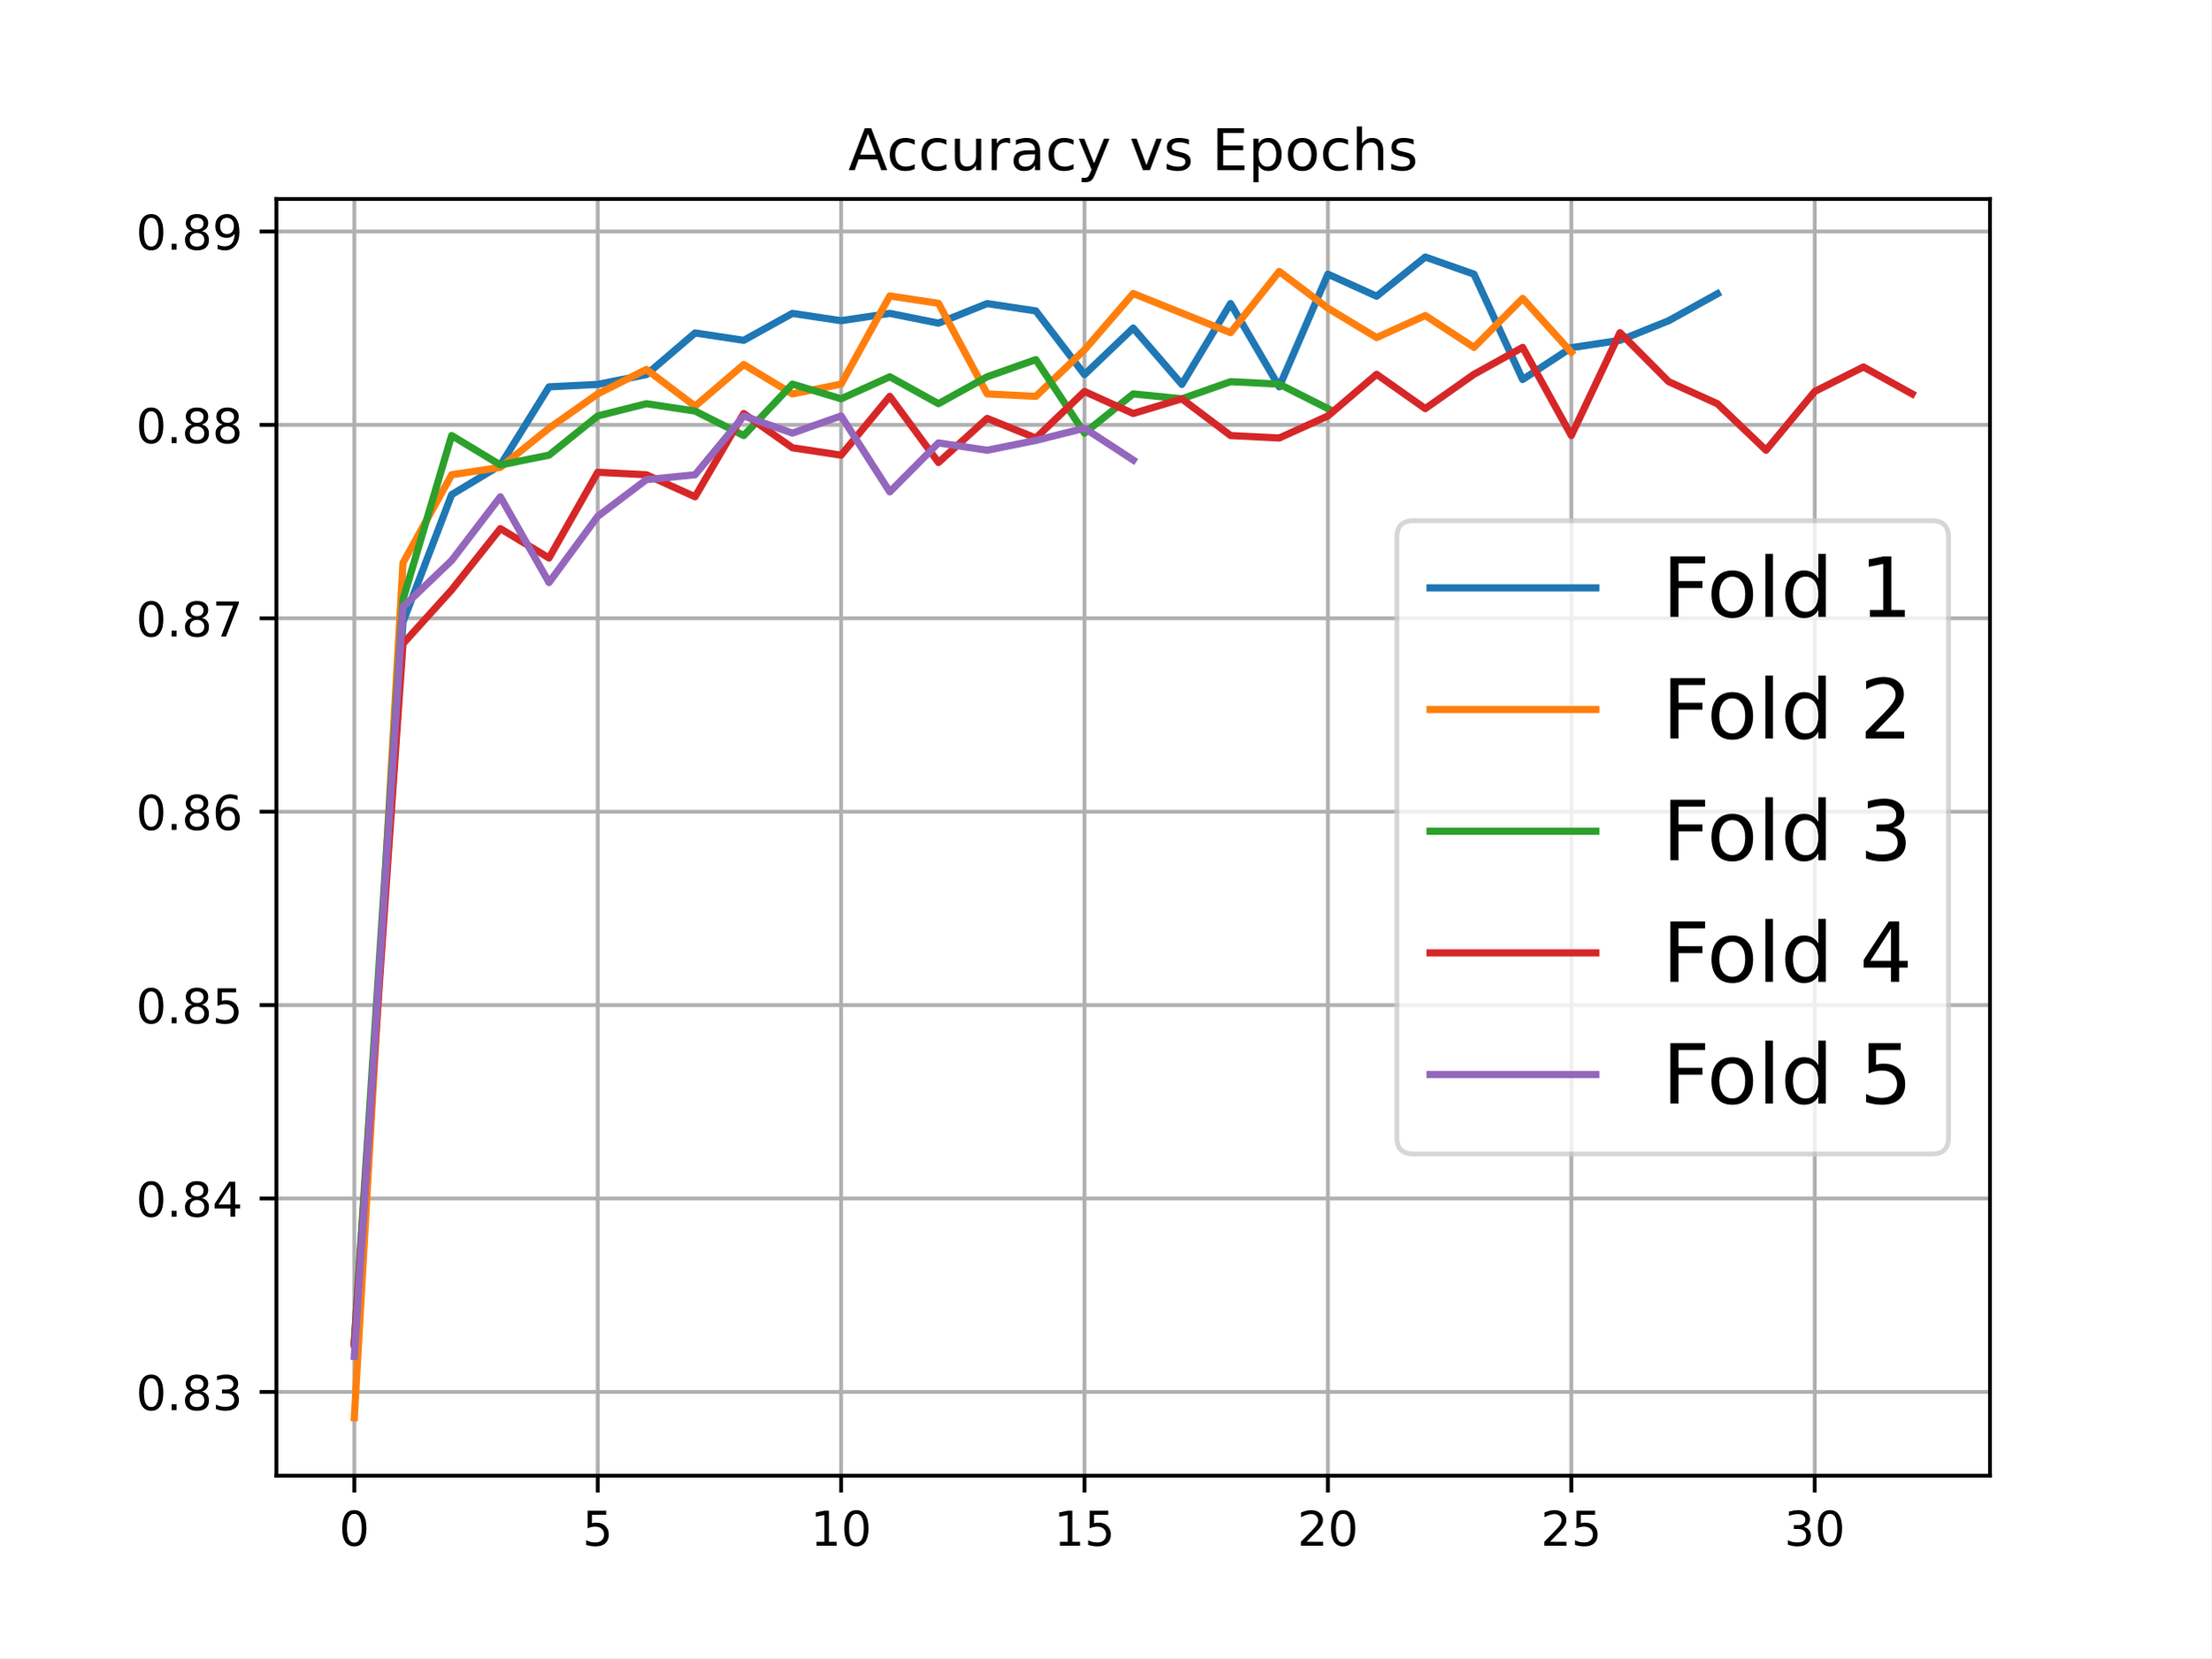
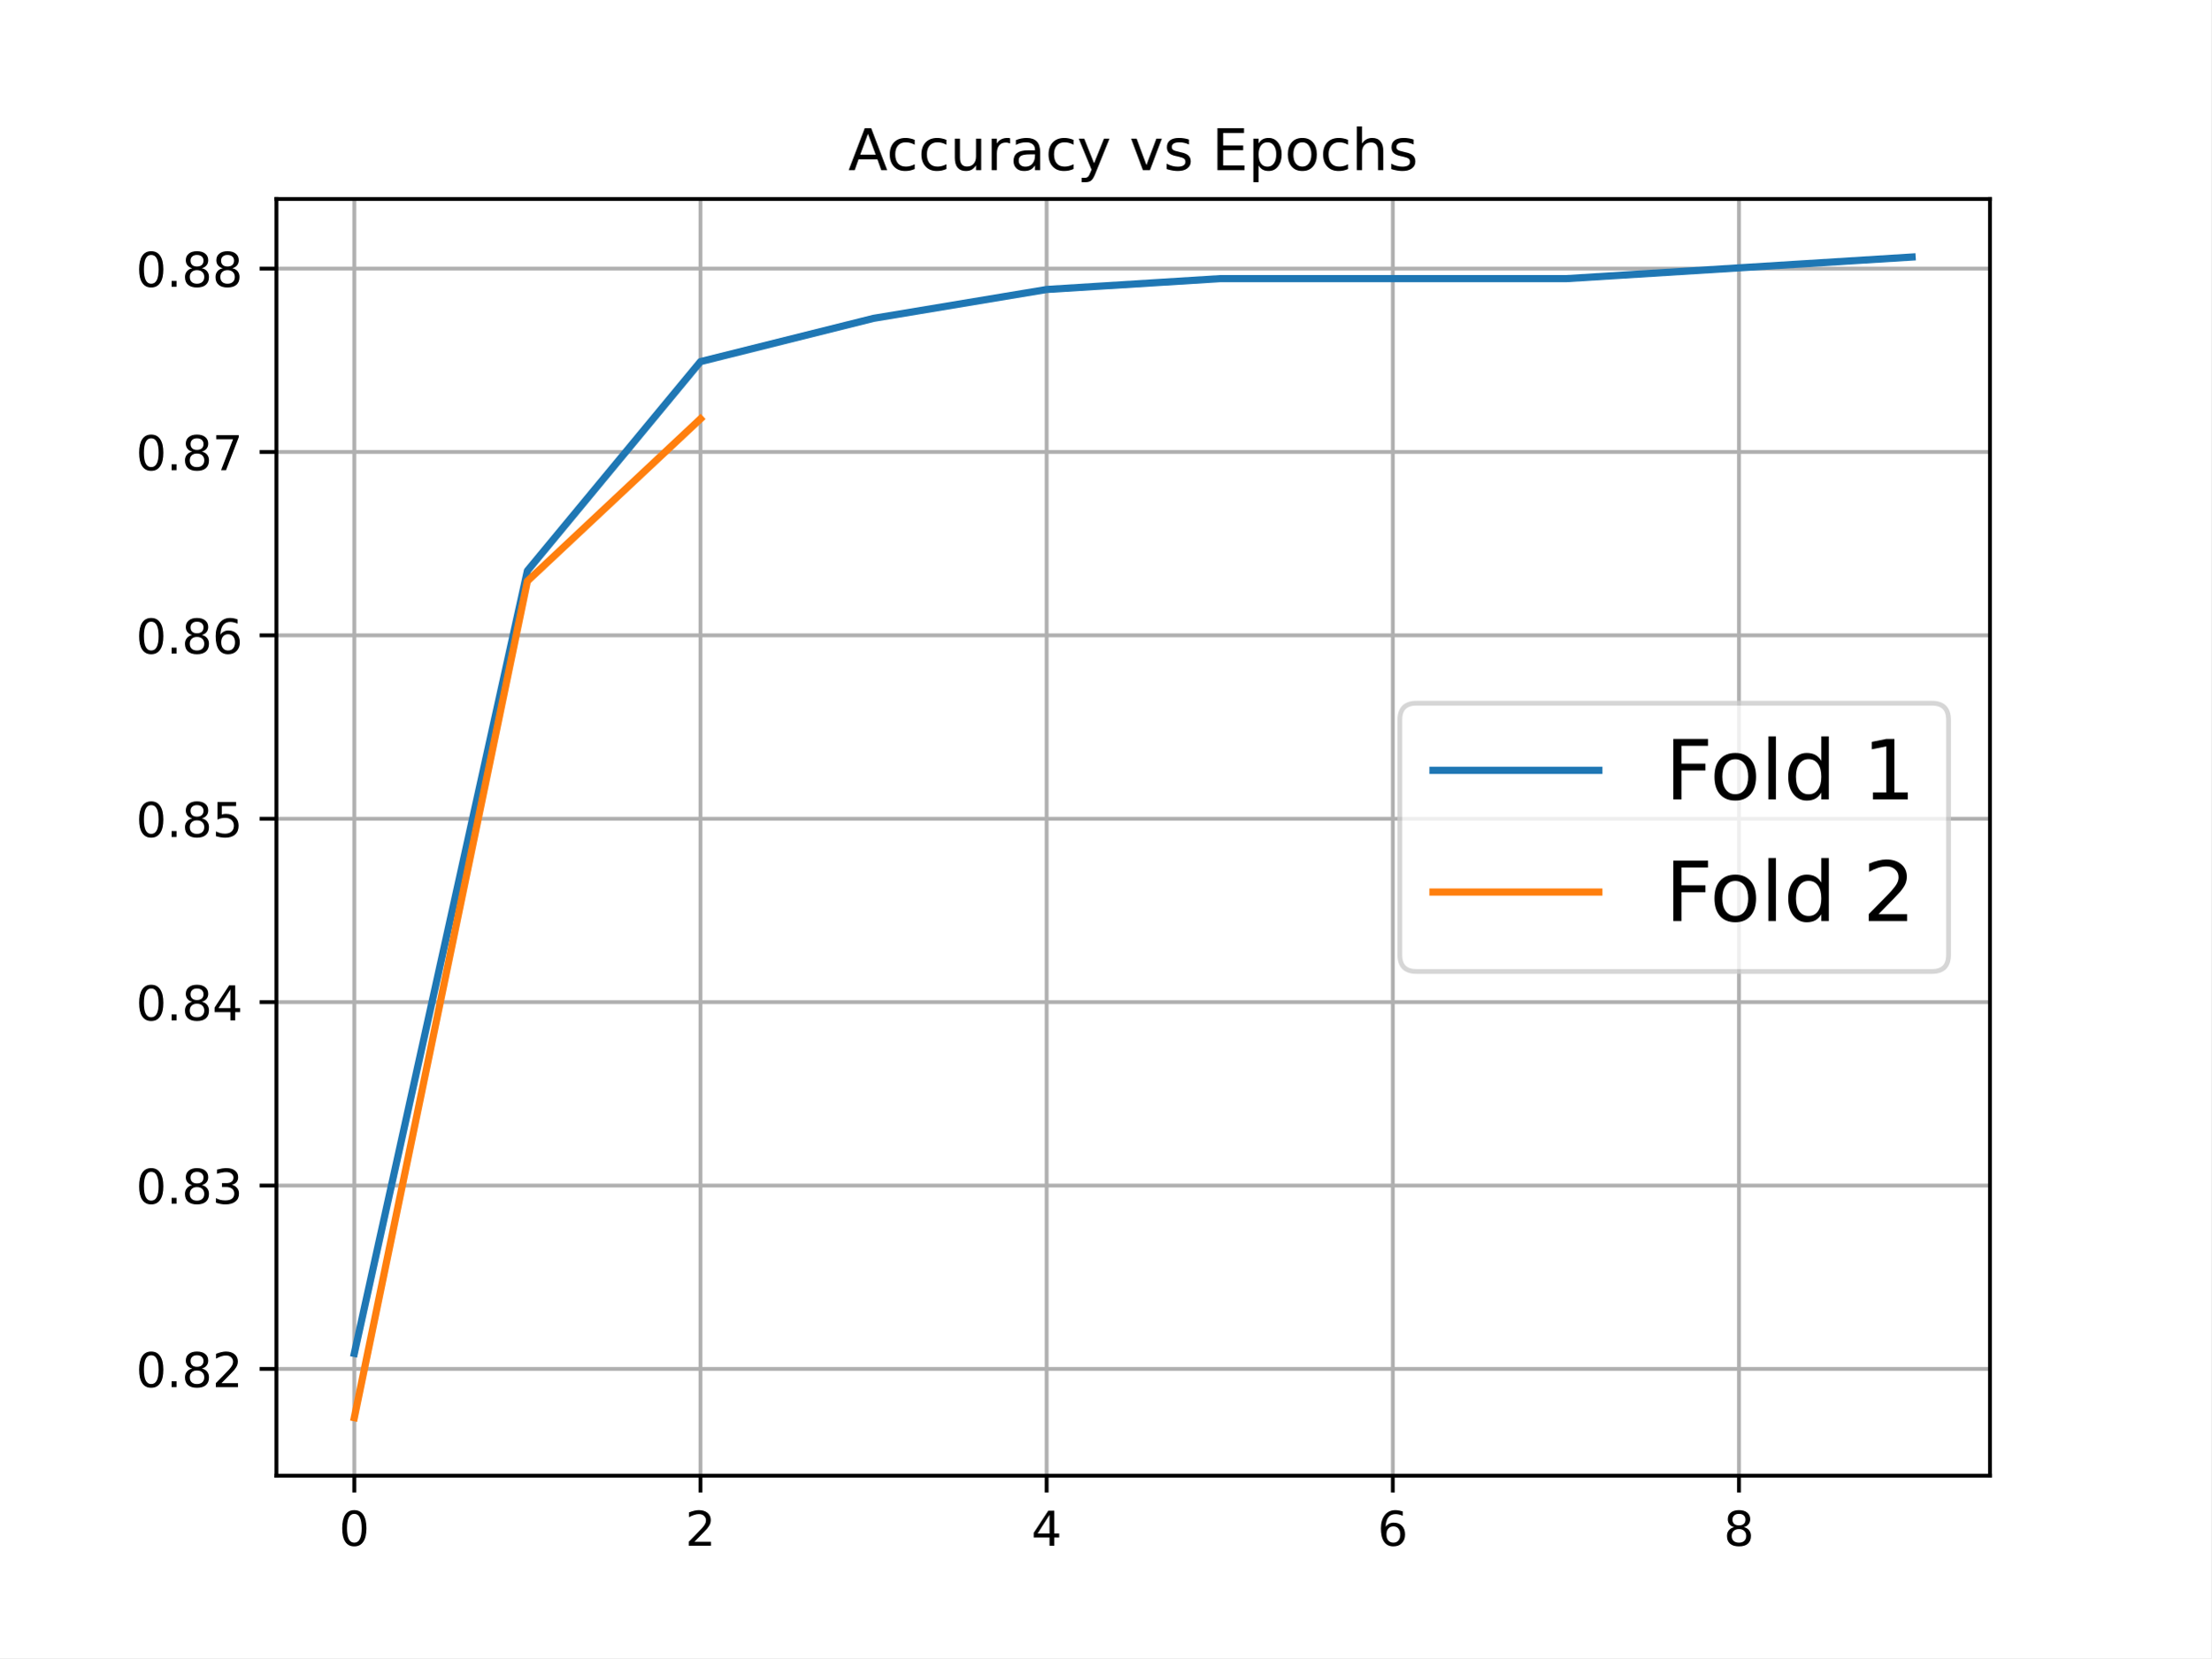
- <svg xmlns="http://www.w3.org/2000/svg" xmlns:xlink="http://www.w3.org/1999/xlink" height="345.6pt" version="1.1" viewBox="0 0 460.8 345.6" width="460.8pt">
+ <svg xmlns="http://www.w3.org/2000/svg" xmlns:xlink="http://www.w3.org/1999/xlink" width="460.8pt" height="345.6pt" viewBox="0 0 460.8 345.6" version="1.1">
  <defs>
-     <style type="text/css">
- *{stroke-linecap:butt;stroke-linejoin:round;}
-   </style>
+     <style type="text/css">*{stroke-linejoin: round; stroke-linecap: butt}</style>
  </defs>
  <g id="figure_1">
    <g id="patch_1">
-       <path d="M 0 345.6  L 460.8 345.6  L 460.8 0  L 0 0  z " style="fill:#ffffff;" />
+       <path d="M 0 345.6  L 460.8 345.6  L 460.8 0  L 0 0  z " style="fill: #ffffff" />
    </g>
    <g id="axes_1">
      <g id="patch_2">
-         <path d="M 57.6 307.584  L 414.72 307.584  L 414.72 41.472  L 57.6 41.472  z " style="fill:#ffffff;" />
+         <path d="M 57.6 307.584  L 414.72 307.584  L 414.72 41.472  L 57.6 41.472  z " style="fill: #ffffff" />
      </g>
      <g id="matplotlib.axis_1">
        <g id="xtick_1">
          <g id="line2d_1">
-             <path clip-path="url(#p33198face7)" d="M 73.833 307.584  L 73.833 41.472  " style="fill:none;stroke:#b0b0b0;stroke-linecap:square;stroke-width:0.8;" />
+             <path d="M 73.833 307.584  L 73.833 41.472  " clip-path="url(#p5edb39d3db)" style="fill: none; stroke: #b0b0b0; stroke-width: 0.8; stroke-linecap: square" />
          </g>
          <g id="line2d_2">
            <defs>
-               <path d="M 0 0  L 0 3.5  " id="mbbe935db47" style="stroke:#000000;stroke-width:0.8;" />
+               <path id="me91e14d665" d="M 0 0  L 0 3.5  " style="stroke: #000000; stroke-width: 0.8" />
            </defs>
            <g>
-               <use style="stroke:#000000;stroke-width:0.8;" x="73.833" xlink:href="#mbbe935db47" y="307.584" />
+               <use xlink:href="#me91e14d665" x="73.833" y="307.584" style="stroke: #000000; stroke-width: 0.8" />
            </g>
          </g>
          <g id="text_1">
-             <text style="font-family:DejaVu Sans;font-size:10px;font-style:normal;font-weight:normal;text-anchor:middle;" transform="rotate(-0, 73.83273, 322.1824)" x="73.833" y="322.182">0</text>
+             <text style="font-size: 10px; font-family: 'DejaVu Sans', 'Bitstream Vera Sans', 'Computer Modern Sans Serif', 'Lucida Grande', 'Verdana', 'Geneva', 'Lucid', 'Arial', 'Helvetica', 'Avant Garde', sans-serif; text-anchor: middle" x="73.833" y="322.182" transform="rotate(-0 73.83273 322.1824)">0</text>
          </g>
        </g>
        <g id="xtick_2">
          <g id="line2d_3">
-             <path clip-path="url(#p33198face7)" d="M 124.56 307.584  L 124.56 41.472  " style="fill:none;stroke:#b0b0b0;stroke-linecap:square;stroke-width:0.8;" />
+             <path d="M 145.978 307.584  L 145.978 41.472  " clip-path="url(#p5edb39d3db)" style="fill: none; stroke: #b0b0b0; stroke-width: 0.8; stroke-linecap: square" />
          </g>
          <g id="line2d_4">
            <g>
-               <use style="stroke:#000000;stroke-width:0.8;" x="124.56" xlink:href="#mbbe935db47" y="307.584" />
+               <use xlink:href="#me91e14d665" x="145.978" y="307.584" style="stroke: #000000; stroke-width: 0.8" />
            </g>
          </g>
          <g id="text_2">
-             <text style="font-family:DejaVu Sans;font-size:10px;font-style:normal;font-weight:normal;text-anchor:middle;" transform="rotate(-0, 124.56, 322.1824)" x="124.56" y="322.182">5</text>
+             <text style="font-size: 10px; font-family: 'DejaVu Sans', 'Bitstream Vera Sans', 'Computer Modern Sans Serif', 'Lucida Grande', 'Verdana', 'Geneva', 'Lucid', 'Arial', 'Helvetica', 'Avant Garde', sans-serif; text-anchor: middle" x="145.978" y="322.182" transform="rotate(-0 145.9782 322.1824)">2</text>
          </g>
        </g>
        <g id="xtick_3">
          <g id="line2d_5">
-             <path clip-path="url(#p33198face7)" d="M 175.287 307.584  L 175.287 41.472  " style="fill:none;stroke:#b0b0b0;stroke-linecap:square;stroke-width:0.8;" />
+             <path d="M 218.124 307.584  L 218.124 41.472  " clip-path="url(#p5edb39d3db)" style="fill: none; stroke: #b0b0b0; stroke-width: 0.8; stroke-linecap: square" />
          </g>
          <g id="line2d_6">
            <g>
-               <use style="stroke:#000000;stroke-width:0.8;" x="175.287" xlink:href="#mbbe935db47" y="307.584" />
+               <use xlink:href="#me91e14d665" x="218.124" y="307.584" style="stroke: #000000; stroke-width: 0.8" />
            </g>
          </g>
          <g id="text_3">
-             <text style="font-family:DejaVu Sans;font-size:10px;font-style:normal;font-weight:normal;text-anchor:middle;" transform="rotate(-0, 175.2873, 322.1824)" x="175.287" y="322.182">10</text>
+             <text style="font-size: 10px; font-family: 'DejaVu Sans', 'Bitstream Vera Sans', 'Computer Modern Sans Serif', 'Lucida Grande', 'Verdana', 'Geneva', 'Lucid', 'Arial', 'Helvetica', 'Avant Garde', sans-serif; text-anchor: middle" x="218.124" y="322.182" transform="rotate(-0 218.1236 322.1824)">4</text>
          </g>
        </g>
        <g id="xtick_4">
          <g id="line2d_7">
-             <path clip-path="url(#p33198face7)" d="M 226.015 307.584  L 226.015 41.472  " style="fill:none;stroke:#b0b0b0;stroke-linecap:square;stroke-width:0.8;" />
+             <path d="M 290.269 307.584  L 290.269 41.472  " clip-path="url(#p5edb39d3db)" style="fill: none; stroke: #b0b0b0; stroke-width: 0.8; stroke-linecap: square" />
          </g>
          <g id="line2d_8">
            <g>
-               <use style="stroke:#000000;stroke-width:0.8;" x="226.015" xlink:href="#mbbe935db47" y="307.584" />
+               <use xlink:href="#me91e14d665" x="290.269" y="307.584" style="stroke: #000000; stroke-width: 0.8" />
            </g>
          </g>
          <g id="text_4">
-             <text style="font-family:DejaVu Sans;font-size:10px;font-style:normal;font-weight:normal;text-anchor:middle;" transform="rotate(-0, 226.0145, 322.1824)" x="226.015" y="322.182">15</text>
+             <text style="font-size: 10px; font-family: 'DejaVu Sans', 'Bitstream Vera Sans', 'Computer Modern Sans Serif', 'Lucida Grande', 'Verdana', 'Geneva', 'Lucid', 'Arial', 'Helvetica', 'Avant Garde', sans-serif; text-anchor: middle" x="290.269" y="322.182" transform="rotate(-0 290.2691 322.1824)">6</text>
          </g>
        </g>
        <g id="xtick_5">
          <g id="line2d_9">
-             <path clip-path="url(#p33198face7)" d="M 276.742 307.584  L 276.742 41.472  " style="fill:none;stroke:#b0b0b0;stroke-linecap:square;stroke-width:0.8;" />
+             <path d="M 362.415 307.584  L 362.415 41.472  " clip-path="url(#p5edb39d3db)" style="fill: none; stroke: #b0b0b0; stroke-width: 0.8; stroke-linecap: square" />
          </g>
          <g id="line2d_10">
            <g>
-               <use style="stroke:#000000;stroke-width:0.8;" x="276.742" xlink:href="#mbbe935db47" y="307.584" />
+               <use xlink:href="#me91e14d665" x="362.415" y="307.584" style="stroke: #000000; stroke-width: 0.8" />
            </g>
          </g>
          <g id="text_5">
-             <text style="font-family:DejaVu Sans;font-size:10px;font-style:normal;font-weight:normal;text-anchor:middle;" transform="rotate(-0, 276.7418, 322.1824)" x="276.742" y="322.182">20</text>
-           </g>
-         </g>
-         <g id="xtick_6">
-           <g id="line2d_11">
-             <path clip-path="url(#p33198face7)" d="M 327.469 307.584  L 327.469 41.472  " style="fill:none;stroke:#b0b0b0;stroke-linecap:square;stroke-width:0.8;" />
-           </g>
-           <g id="line2d_12">
-             <g>
-               <use style="stroke:#000000;stroke-width:0.8;" x="327.469" xlink:href="#mbbe935db47" y="307.584" />
-             </g>
-           </g>
-           <g id="text_6">
-             <text style="font-family:DejaVu Sans;font-size:10px;font-style:normal;font-weight:normal;text-anchor:middle;" transform="rotate(-0, 327.4691, 322.1824)" x="327.469" y="322.182">25</text>
-           </g>
-         </g>
-         <g id="xtick_7">
-           <g id="line2d_13">
-             <path clip-path="url(#p33198face7)" d="M 378.196 307.584  L 378.196 41.472  " style="fill:none;stroke:#b0b0b0;stroke-linecap:square;stroke-width:0.8;" />
-           </g>
-           <g id="line2d_14">
-             <g>
-               <use style="stroke:#000000;stroke-width:0.8;" x="378.196" xlink:href="#mbbe935db47" y="307.584" />
-             </g>
-           </g>
-           <g id="text_7">
-             <text style="font-family:DejaVu Sans;font-size:10px;font-style:normal;font-weight:normal;text-anchor:middle;" transform="rotate(-0, 378.1964, 322.1824)" x="378.196" y="322.182">30</text>
+             <text style="font-size: 10px; font-family: 'DejaVu Sans', 'Bitstream Vera Sans', 'Computer Modern Sans Serif', 'Lucida Grande', 'Verdana', 'Geneva', 'Lucid', 'Arial', 'Helvetica', 'Avant Garde', sans-serif; text-anchor: middle" x="362.415" y="322.182" transform="rotate(-0 362.4145 322.1824)">8</text>
          </g>
        </g>
      </g>
      <g id="matplotlib.axis_2">
        <g id="ytick_1">
+           <g id="line2d_11">
+             <path d="M 57.6 285.327  L 414.72 285.327  " clip-path="url(#p5edb39d3db)" style="fill: none; stroke: #b0b0b0; stroke-width: 0.8; stroke-linecap: square" />
+           </g>
+           <g id="line2d_12">
+             <defs>
+               <path id="m9595d04e52" d="M 0 0  L -3.5 0  " style="stroke: #000000; stroke-width: 0.8" />
+             </defs>
+             <g>
+               <use xlink:href="#m9595d04e52" x="57.6" y="285.327" style="stroke: #000000; stroke-width: 0.8" />
+             </g>
+           </g>
+           <g id="text_6">
+             <text style="font-size: 10px; font-family: 'DejaVu Sans', 'Bitstream Vera Sans', 'Computer Modern Sans Serif', 'Lucida Grande', 'Verdana', 'Geneva', 'Lucid', 'Arial', 'Helvetica', 'Avant Garde', sans-serif; text-anchor: end" x="50.6" y="289.126" transform="rotate(-0 50.6 289.1259)">0.82</text>
+           </g>
+         </g>
+         <g id="ytick_2">
+           <g id="line2d_13">
+             <path d="M 57.6 247.101  L 414.72 247.101  " clip-path="url(#p5edb39d3db)" style="fill: none; stroke: #b0b0b0; stroke-width: 0.8; stroke-linecap: square" />
+           </g>
+           <g id="line2d_14">
+             <g>
+               <use xlink:href="#m9595d04e52" x="57.6" y="247.101" style="stroke: #000000; stroke-width: 0.8" />
+             </g>
+           </g>
+           <g id="text_7">
+             <text style="font-size: 10px; font-family: 'DejaVu Sans', 'Bitstream Vera Sans', 'Computer Modern Sans Serif', 'Lucida Grande', 'Verdana', 'Geneva', 'Lucid', 'Arial', 'Helvetica', 'Avant Garde', sans-serif; text-anchor: end" x="50.6" y="250.9" transform="rotate(-0 50.6 250.9004)">0.83</text>
+           </g>
+         </g>
+         <g id="ytick_3">
          <g id="line2d_15">
-             <path clip-path="url(#p33198face7)" d="M 57.6 290.123  L 414.72 290.123  " style="fill:none;stroke:#b0b0b0;stroke-linecap:square;stroke-width:0.8;" />
+             <path d="M 57.6 208.876  L 414.72 208.876  " clip-path="url(#p5edb39d3db)" style="fill: none; stroke: #b0b0b0; stroke-width: 0.8; stroke-linecap: square" />
          </g>
          <g id="line2d_16">
-             <defs>
-               <path d="M 0 0  L -3.5 0  " id="m6da10d6c79" style="stroke:#000000;stroke-width:0.8;" />
-             </defs>
-             <g>
-               <use style="stroke:#000000;stroke-width:0.8;" x="57.6" xlink:href="#m6da10d6c79" y="290.123" />
+             <g>
+               <use xlink:href="#m9595d04e52" x="57.6" y="208.876" style="stroke: #000000; stroke-width: 0.8" />
            </g>
          </g>
          <g id="text_8">
-             <text style="font-family:DejaVu Sans;font-size:10px;font-style:normal;font-weight:normal;text-anchor:end;" transform="rotate(-0, 50.6, 293.9219)" x="50.6" y="293.922">0.83</text>
-           </g>
-         </g>
-         <g id="ytick_2">
+             <text style="font-size: 10px; font-family: 'DejaVu Sans', 'Bitstream Vera Sans', 'Computer Modern Sans Serif', 'Lucida Grande', 'Verdana', 'Geneva', 'Lucid', 'Arial', 'Helvetica', 'Avant Garde', sans-serif; text-anchor: end" x="50.6" y="212.675" transform="rotate(-0 50.6 212.6749)">0.84</text>
+           </g>
+         </g>
+         <g id="ytick_4">
          <g id="line2d_17">
-             <path clip-path="url(#p33198face7)" d="M 57.6 249.808  L 414.72 249.808  " style="fill:none;stroke:#b0b0b0;stroke-linecap:square;stroke-width:0.8;" />
+             <path d="M 57.6 170.65  L 414.72 170.65  " clip-path="url(#p5edb39d3db)" style="fill: none; stroke: #b0b0b0; stroke-width: 0.8; stroke-linecap: square" />
          </g>
          <g id="line2d_18">
            <g>
-               <use style="stroke:#000000;stroke-width:0.8;" x="57.6" xlink:href="#m6da10d6c79" y="249.808" />
+               <use xlink:href="#m9595d04e52" x="57.6" y="170.65" style="stroke: #000000; stroke-width: 0.8" />
            </g>
          </g>
          <g id="text_9">
-             <text style="font-family:DejaVu Sans;font-size:10px;font-style:normal;font-weight:normal;text-anchor:end;" transform="rotate(-0, 50.6, 253.6077)" x="50.6" y="253.608">0.84</text>
-           </g>
-         </g>
-         <g id="ytick_3">
+             <text style="font-size: 10px; font-family: 'DejaVu Sans', 'Bitstream Vera Sans', 'Computer Modern Sans Serif', 'Lucida Grande', 'Verdana', 'Geneva', 'Lucid', 'Arial', 'Helvetica', 'Avant Garde', sans-serif; text-anchor: end" x="50.6" y="174.449" transform="rotate(-0 50.6 174.4493)">0.85</text>
+           </g>
+         </g>
+         <g id="ytick_5">
          <g id="line2d_19">
-             <path clip-path="url(#p33198face7)" d="M 57.6 209.494  L 414.72 209.494  " style="fill:none;stroke:#b0b0b0;stroke-linecap:square;stroke-width:0.8;" />
+             <path d="M 57.6 132.425  L 414.72 132.425  " clip-path="url(#p5edb39d3db)" style="fill: none; stroke: #b0b0b0; stroke-width: 0.8; stroke-linecap: square" />
          </g>
          <g id="line2d_20">
            <g>
-               <use style="stroke:#000000;stroke-width:0.8;" x="57.6" xlink:href="#m6da10d6c79" y="209.494" />
+               <use xlink:href="#m9595d04e52" x="57.6" y="132.425" style="stroke: #000000; stroke-width: 0.8" />
            </g>
          </g>
          <g id="text_10">
-             <text style="font-family:DejaVu Sans;font-size:10px;font-style:normal;font-weight:normal;text-anchor:end;" transform="rotate(-0, 50.6, 213.2936)" x="50.6" y="213.294">0.85</text>
-           </g>
-         </g>
-         <g id="ytick_4">
+             <text style="font-size: 10px; font-family: 'DejaVu Sans', 'Bitstream Vera Sans', 'Computer Modern Sans Serif', 'Lucida Grande', 'Verdana', 'Geneva', 'Lucid', 'Arial', 'Helvetica', 'Avant Garde', sans-serif; text-anchor: end" x="50.6" y="136.224" transform="rotate(-0 50.6 136.2238)">0.86</text>
+           </g>
+         </g>
+         <g id="ytick_6">
          <g id="line2d_21">
-             <path clip-path="url(#p33198face7)" d="M 57.6 169.18  L 414.72 169.18  " style="fill:none;stroke:#b0b0b0;stroke-linecap:square;stroke-width:0.8;" />
+             <path d="M 57.6 94.199  L 414.72 94.199  " clip-path="url(#p5edb39d3db)" style="fill: none; stroke: #b0b0b0; stroke-width: 0.8; stroke-linecap: square" />
          </g>
          <g id="line2d_22">
            <g>
-               <use style="stroke:#000000;stroke-width:0.8;" x="57.6" xlink:href="#m6da10d6c79" y="169.18" />
+               <use xlink:href="#m9595d04e52" x="57.6" y="94.199" style="stroke: #000000; stroke-width: 0.8" />
            </g>
          </g>
          <g id="text_11">
-             <text style="font-family:DejaVu Sans;font-size:10px;font-style:normal;font-weight:normal;text-anchor:end;" transform="rotate(-0, 50.6, 172.9794)" x="50.6" y="172.979">0.86</text>
-           </g>
-         </g>
-         <g id="ytick_5">
+             <text style="font-size: 10px; font-family: 'DejaVu Sans', 'Bitstream Vera Sans', 'Computer Modern Sans Serif', 'Lucida Grande', 'Verdana', 'Geneva', 'Lucid', 'Arial', 'Helvetica', 'Avant Garde', sans-serif; text-anchor: end" x="50.6" y="97.998" transform="rotate(-0 50.6 97.99828)">0.87</text>
+           </g>
+         </g>
+         <g id="ytick_7">
          <g id="line2d_23">
-             <path clip-path="url(#p33198face7)" d="M 57.6 128.866  L 414.72 128.866  " style="fill:none;stroke:#b0b0b0;stroke-linecap:square;stroke-width:0.8;" />
+             <path d="M 57.6 55.974  L 414.72 55.974  " clip-path="url(#p5edb39d3db)" style="fill: none; stroke: #b0b0b0; stroke-width: 0.8; stroke-linecap: square" />
          </g>
          <g id="line2d_24">
            <g>
-               <use style="stroke:#000000;stroke-width:0.8;" x="57.6" xlink:href="#m6da10d6c79" y="128.866" />
+               <use xlink:href="#m9595d04e52" x="57.6" y="55.974" style="stroke: #000000; stroke-width: 0.8" />
            </g>
          </g>
          <g id="text_12">
-             <text style="font-family:DejaVu Sans;font-size:10px;font-style:normal;font-weight:normal;text-anchor:end;" transform="rotate(-0, 50.6, 132.6652)" x="50.6" y="132.665">0.87</text>
-           </g>
-         </g>
-         <g id="ytick_6">
-           <g id="line2d_25">
-             <path clip-path="url(#p33198face7)" d="M 57.6 88.552  L 414.72 88.552  " style="fill:none;stroke:#b0b0b0;stroke-linecap:square;stroke-width:0.8;" />
-           </g>
-           <g id="line2d_26">
-             <g>
-               <use style="stroke:#000000;stroke-width:0.8;" x="57.6" xlink:href="#m6da10d6c79" y="88.552" />
-             </g>
-           </g>
-           <g id="text_13">
-             <text style="font-family:DejaVu Sans;font-size:10px;font-style:normal;font-weight:normal;text-anchor:end;" transform="rotate(-0, 50.6, 92.35107)" x="50.6" y="92.351">0.88</text>
-           </g>
-         </g>
-         <g id="ytick_7">
-           <g id="line2d_27">
-             <path clip-path="url(#p33198face7)" d="M 57.6 48.238  L 414.72 48.238  " style="fill:none;stroke:#b0b0b0;stroke-linecap:square;stroke-width:0.8;" />
-           </g>
-           <g id="line2d_28">
-             <g>
-               <use style="stroke:#000000;stroke-width:0.8;" x="57.6" xlink:href="#m6da10d6c79" y="48.238" />
-             </g>
-           </g>
-           <g id="text_14">
-             <text style="font-family:DejaVu Sans;font-size:10px;font-style:normal;font-weight:normal;text-anchor:end;" transform="rotate(-0, 50.6, 52.03691)" x="50.6" y="52.037">0.89</text>
-           </g>
-         </g>
-       </g>
-       <g id="line2d_29">
-         <path clip-path="url(#p33198face7)" d="M 73.833 279.748  L 83.978 129.642  L 94.124 103.093  L 104.269 96.966  L 114.415 80.628  L 124.56 80.117  L 134.705 78.075  L 144.851 69.395  L 154.996 70.927  L 165.142 65.311  L 175.287 66.843  L 185.433 65.311  L 195.578 67.353  L 205.724 63.269  L 215.869 64.8  L 226.015 78.075  L 236.16 68.374  L 246.305 80.117  L 256.451 63.269  L 266.596 80.628  L 276.742 57.142  L 286.887 61.737  L 297.033 53.568  L 307.178 57.142  L 317.324 79.096  L 327.469 72.459  L 337.615 70.927  L 347.76 66.843  L 357.905 61.226  " style="fill:none;stroke:#1f77b4;stroke-linecap:square;stroke-width:1.5;" />
-       </g>
-       <g id="line2d_30">
-         <path clip-path="url(#p33198face7)" d="M 73.833 295.488  L 83.978 117.324  L 94.124 98.946  L 104.269 97.414  L 114.415 89.246  L 124.56 82.099  L 134.705 76.994  L 144.851 84.652  L 154.996 75.973  L 165.142 82.099  L 175.287 80.057  L 185.433 61.679  L 195.578 63.211  L 205.724 82.099  L 215.869 82.61  L 226.015 72.91  L 236.16 61.169  L 246.305 65.253  L 256.451 69.337  L 266.596 56.574  L 276.742 64.232  L 286.887 70.358  L 297.033 65.763  L 307.178 72.4  L 317.324 62.19  L 327.469 73.421  " style="fill:none;stroke:#ff7f0e;stroke-linecap:square;stroke-width:1.5;" />
-       </g>
-       <g id="line2d_31">
-         <path clip-path="url(#p33198face7)" d="M 73.833 279.663  L 83.978 124.981  L 94.124 90.778  L 104.269 96.904  L 114.415 94.862  L 124.56 86.694  L 134.705 84.141  L 144.851 85.673  L 154.996 90.778  L 165.142 80.057  L 175.287 83.12  L 185.433 78.526  L 195.578 84.141  L 205.724 78.526  L 215.869 74.952  L 226.015 90.267  L 236.16 82.099  L 246.305 83.12  L 256.451 79.547  L 266.596 80.057  L 276.742 85.162  " style="fill:none;stroke:#2ca02c;stroke-linecap:square;stroke-width:1.5;" />
-       </g>
-       <g id="line2d_32">
-         <path clip-path="url(#p33198face7)" d="M 73.833 280.173  L 83.978 134.17  L 94.124 122.939  L 104.269 110.177  L 114.415 116.303  L 124.56 98.435  L 134.705 98.946  L 144.851 103.54  L 154.996 86.183  L 165.142 93.33  L 175.287 94.862  L 185.433 82.61  L 195.578 96.393  L 205.724 87.204  L 215.869 91.288  L 226.015 81.589  L 236.16 86.183  L 246.305 83.12  L 256.451 90.778  L 266.596 91.288  L 276.742 86.694  L 286.887 78.015  L 297.033 85.162  L 307.178 78.015  L 317.324 72.4  L 327.469 90.778  L 337.615 69.337  L 347.76 79.547  L 357.905 84.141  L 368.051 93.841  L 378.196 81.589  L 388.342 76.484  L 398.487 82.099  " style="fill:none;stroke:#d62728;stroke-linecap:square;stroke-width:1.5;" />
-       </g>
-       <g id="line2d_33">
-         <path clip-path="url(#p33198face7)" d="M 73.833 282.726  L 83.978 126.513  L 94.124 116.813  L 104.269 103.54  L 114.415 121.408  L 124.56 107.624  L 134.705 99.967  L 144.851 98.946  L 154.996 86.694  L 165.142 90.267  L 175.287 86.694  L 185.433 102.519  L 195.578 92.309  L 205.724 93.841  L 215.869 91.799  L 226.015 89.246  L 236.16 95.883  " style="fill:none;stroke:#9467bd;stroke-linecap:square;stroke-width:1.5;" />
+             <text style="font-size: 10px; font-family: 'DejaVu Sans', 'Bitstream Vera Sans', 'Computer Modern Sans Serif', 'Lucida Grande', 'Verdana', 'Geneva', 'Lucid', 'Arial', 'Helvetica', 'Avant Garde', sans-serif; text-anchor: end" x="50.6" y="59.773" transform="rotate(-0 50.6 59.77275)">0.88</text>
+           </g>
+         </g>
+       </g>
+       <g id="line2d_25">
+         <path d="M 73.833 282.094  L 109.905 118.969  L 145.978 75.368  L 182.051 66.347  L 218.124 60.334  L 254.196 58.078  L 290.269 58.078  L 326.342 58.078  L 362.415 55.823  L 398.487 53.568  " clip-path="url(#p5edb39d3db)" style="fill: none; stroke: #1f77b4; stroke-width: 1.5; stroke-linecap: square" />
+       </g>
+       <g id="line2d_26">
+         <path d="M 73.833 295.488  L 109.905 121.121  L 145.978 87.3  " clip-path="url(#p5edb39d3db)" style="fill: none; stroke: #ff7f0e; stroke-width: 1.5; stroke-linecap: square" />
      </g>
      <g id="patch_3">
-         <path d="M 57.6 307.584  L 57.6 41.472  " style="fill:none;stroke:#000000;stroke-linecap:square;stroke-linejoin:miter;stroke-width:0.8;" />
+         <path d="M 57.6 307.584  L 57.6 41.472  " style="fill: none; stroke: #000000; stroke-width: 0.8; stroke-linejoin: miter; stroke-linecap: square" />
      </g>
      <g id="patch_4">
-         <path d="M 414.72 307.584  L 414.72 41.472  " style="fill:none;stroke:#000000;stroke-linecap:square;stroke-linejoin:miter;stroke-width:0.8;" />
+         <path d="M 414.72 307.584  L 414.72 41.472  " style="fill: none; stroke: #000000; stroke-width: 0.8; stroke-linejoin: miter; stroke-linecap: square" />
      </g>
      <g id="patch_5">
-         <path d="M 57.6 307.584  L 414.72 307.584  " style="fill:none;stroke:#000000;stroke-linecap:square;stroke-linejoin:miter;stroke-width:0.8;" />
+         <path d="M 57.6 307.584  L 414.72 307.584  " style="fill: none; stroke: #000000; stroke-width: 0.8; stroke-linejoin: miter; stroke-linecap: square" />
      </g>
      <g id="patch_6">
-         <path d="M 57.6 41.472  L 414.72 41.472  " style="fill:none;stroke:#000000;stroke-linecap:square;stroke-linejoin:miter;stroke-width:0.8;" />
-       </g>
-       <g id="text_15">
-         <text style="font-family:DejaVu Sans;font-size:12px;font-style:normal;font-weight:normal;text-anchor:middle;" transform="rotate(-0, 236.16, 35.472)" x="236.16" y="35.472">Accuracy vs Epochs</text>
+         <path d="M 57.6 41.472  L 414.72 41.472  " style="fill: none; stroke: #000000; stroke-width: 0.8; stroke-linejoin: miter; stroke-linecap: square" />
+       </g>
+       <g id="text_13">
+         <text style="font-size: 12px; font-family: 'DejaVu Sans', 'Bitstream Vera Sans', 'Computer Modern Sans Serif', 'Lucida Grande', 'Verdana', 'Geneva', 'Lucid', 'Arial', 'Helvetica', 'Avant Garde', sans-serif; text-anchor: middle" x="236.16" y="35.472" transform="rotate(-0 236.16 35.472)">Accuracy vs Epochs</text>
      </g>
      <g id="legend_1">
        <g id="patch_7">
-           <path d="M 294.567 240.53  L 402.624 240.53  Q 406.08 240.53 406.08 237.073  L 406.08 111.983  Q 406.08 108.526 402.624 108.526  L 294.567 108.526  Q 291.111 108.526 291.111 111.983  L 291.111 237.073  Q 291.111 240.53 294.567 240.53  z " style="fill:#ffffff;opacity:0.8;stroke:#cccccc;stroke-linejoin:miter;" />
-         </g>
-         <g id="line2d_34">
-           <path d="M 298.023 122.521  L 332.583 122.521  " style="fill:none;stroke:#1f77b4;stroke-linecap:square;stroke-width:1.5;" />
-         </g>
-         <g id="line2d_35" />
-         <g id="text_16">
-           <text style="font-family:DejaVu Sans;font-size:17.28px;font-style:normal;font-weight:normal;text-anchor:start;" transform="rotate(-0, 346.4073, 128.5686)" x="346.407" y="128.569">Fold 1</text>
-         </g>
-         <g id="line2d_36">
-           <path d="M 298.023 147.884  L 332.583 147.884  " style="fill:none;stroke:#ff7f0e;stroke-linecap:square;stroke-width:1.5;" />
-         </g>
-         <g id="line2d_37" />
-         <g id="text_17">
-           <text style="font-family:DejaVu Sans;font-size:17.28px;font-style:normal;font-weight:normal;text-anchor:start;" transform="rotate(-0, 346.4073, 153.9324)" x="346.407" y="153.932">Fold 2</text>
-         </g>
-         <g id="line2d_38">
-           <path d="M 298.023 173.248  L 332.583 173.248  " style="fill:none;stroke:#2ca02c;stroke-linecap:square;stroke-width:1.5;" />
-         </g>
-         <g id="line2d_39" />
-         <g id="text_18">
-           <text style="font-family:DejaVu Sans;font-size:17.28px;font-style:normal;font-weight:normal;text-anchor:start;" transform="rotate(-0, 346.4073, 179.2962)" x="346.407" y="179.296">Fold 3</text>
-         </g>
-         <g id="line2d_40">
-           <path d="M 298.023 198.612  L 332.583 198.612  " style="fill:none;stroke:#d62728;stroke-linecap:square;stroke-width:1.5;" />
-         </g>
-         <g id="line2d_41" />
-         <g id="text_19">
-           <text style="font-family:DejaVu Sans;font-size:17.28px;font-style:normal;font-weight:normal;text-anchor:start;" transform="rotate(-0, 346.4073, 204.66)" x="346.407" y="204.66">Fold 4</text>
-         </g>
-         <g id="line2d_42">
-           <path d="M 298.023 223.976  L 332.583 223.976  " style="fill:none;stroke:#9467bd;stroke-linecap:square;stroke-width:1.5;" />
-         </g>
-         <g id="line2d_43" />
-         <g id="text_20">
-           <text style="font-family:DejaVu Sans;font-size:17.28px;font-style:normal;font-weight:normal;text-anchor:start;" transform="rotate(-0, 346.4073, 230.0238)" x="346.407" y="230.024">Fold 5</text>
+           <path d="M 295.186 202.484  L 402.624 202.484  Q 406.08 202.484 406.08 199.028  L 406.08 150.028  Q 406.08 146.572 402.624 146.572  L 295.186 146.572  Q 291.73 146.572 291.73 150.028  L 291.73 199.028  Q 291.73 202.484 295.186 202.484  z " style="fill: #ffffff; opacity: 0.8; stroke: #cccccc; stroke-linejoin: miter" />
+         </g>
+         <g id="line2d_27">
+           <path d="M 298.642 160.566  L 315.922 160.566  L 333.202 160.566  " style="fill: none; stroke: #1f77b4; stroke-width: 1.5; stroke-linecap: square" />
+         </g>
+         <g id="text_14">
+           <text style="font-size: 17.28px; font-family: 'DejaVu Sans', 'Bitstream Vera Sans', 'Computer Modern Sans Serif', 'Lucida Grande', 'Verdana', 'Geneva', 'Lucid', 'Arial', 'Helvetica', 'Avant Garde', sans-serif; text-anchor: start" x="347.026" y="166.614" transform="rotate(-0 347.0256 166.6143)">Fold 1</text>
+         </g>
+         <g id="line2d_28">
+           <path d="M 298.642 185.93  L 315.922 185.93  L 333.202 185.93  " style="fill: none; stroke: #ff7f0e; stroke-width: 1.5; stroke-linecap: square" />
+         </g>
+         <g id="text_15">
+           <text style="font-size: 17.28px; font-family: 'DejaVu Sans', 'Bitstream Vera Sans', 'Computer Modern Sans Serif', 'Lucida Grande', 'Verdana', 'Geneva', 'Lucid', 'Arial', 'Helvetica', 'Avant Garde', sans-serif; text-anchor: start" x="347.026" y="191.978" transform="rotate(-0 347.0256 191.9781)">Fold 2</text>
        </g>
      </g>
    </g>
  </g>
  <defs>
-     <clipPath id="p33198face7">
-       <rect height="266.112" width="357.12" x="57.6" y="41.472" />
+     <clipPath id="p5edb39d3db">
+       <rect x="57.6" y="41.472" width="357.12" height="266.112" />
    </clipPath>
  </defs>
</svg>
